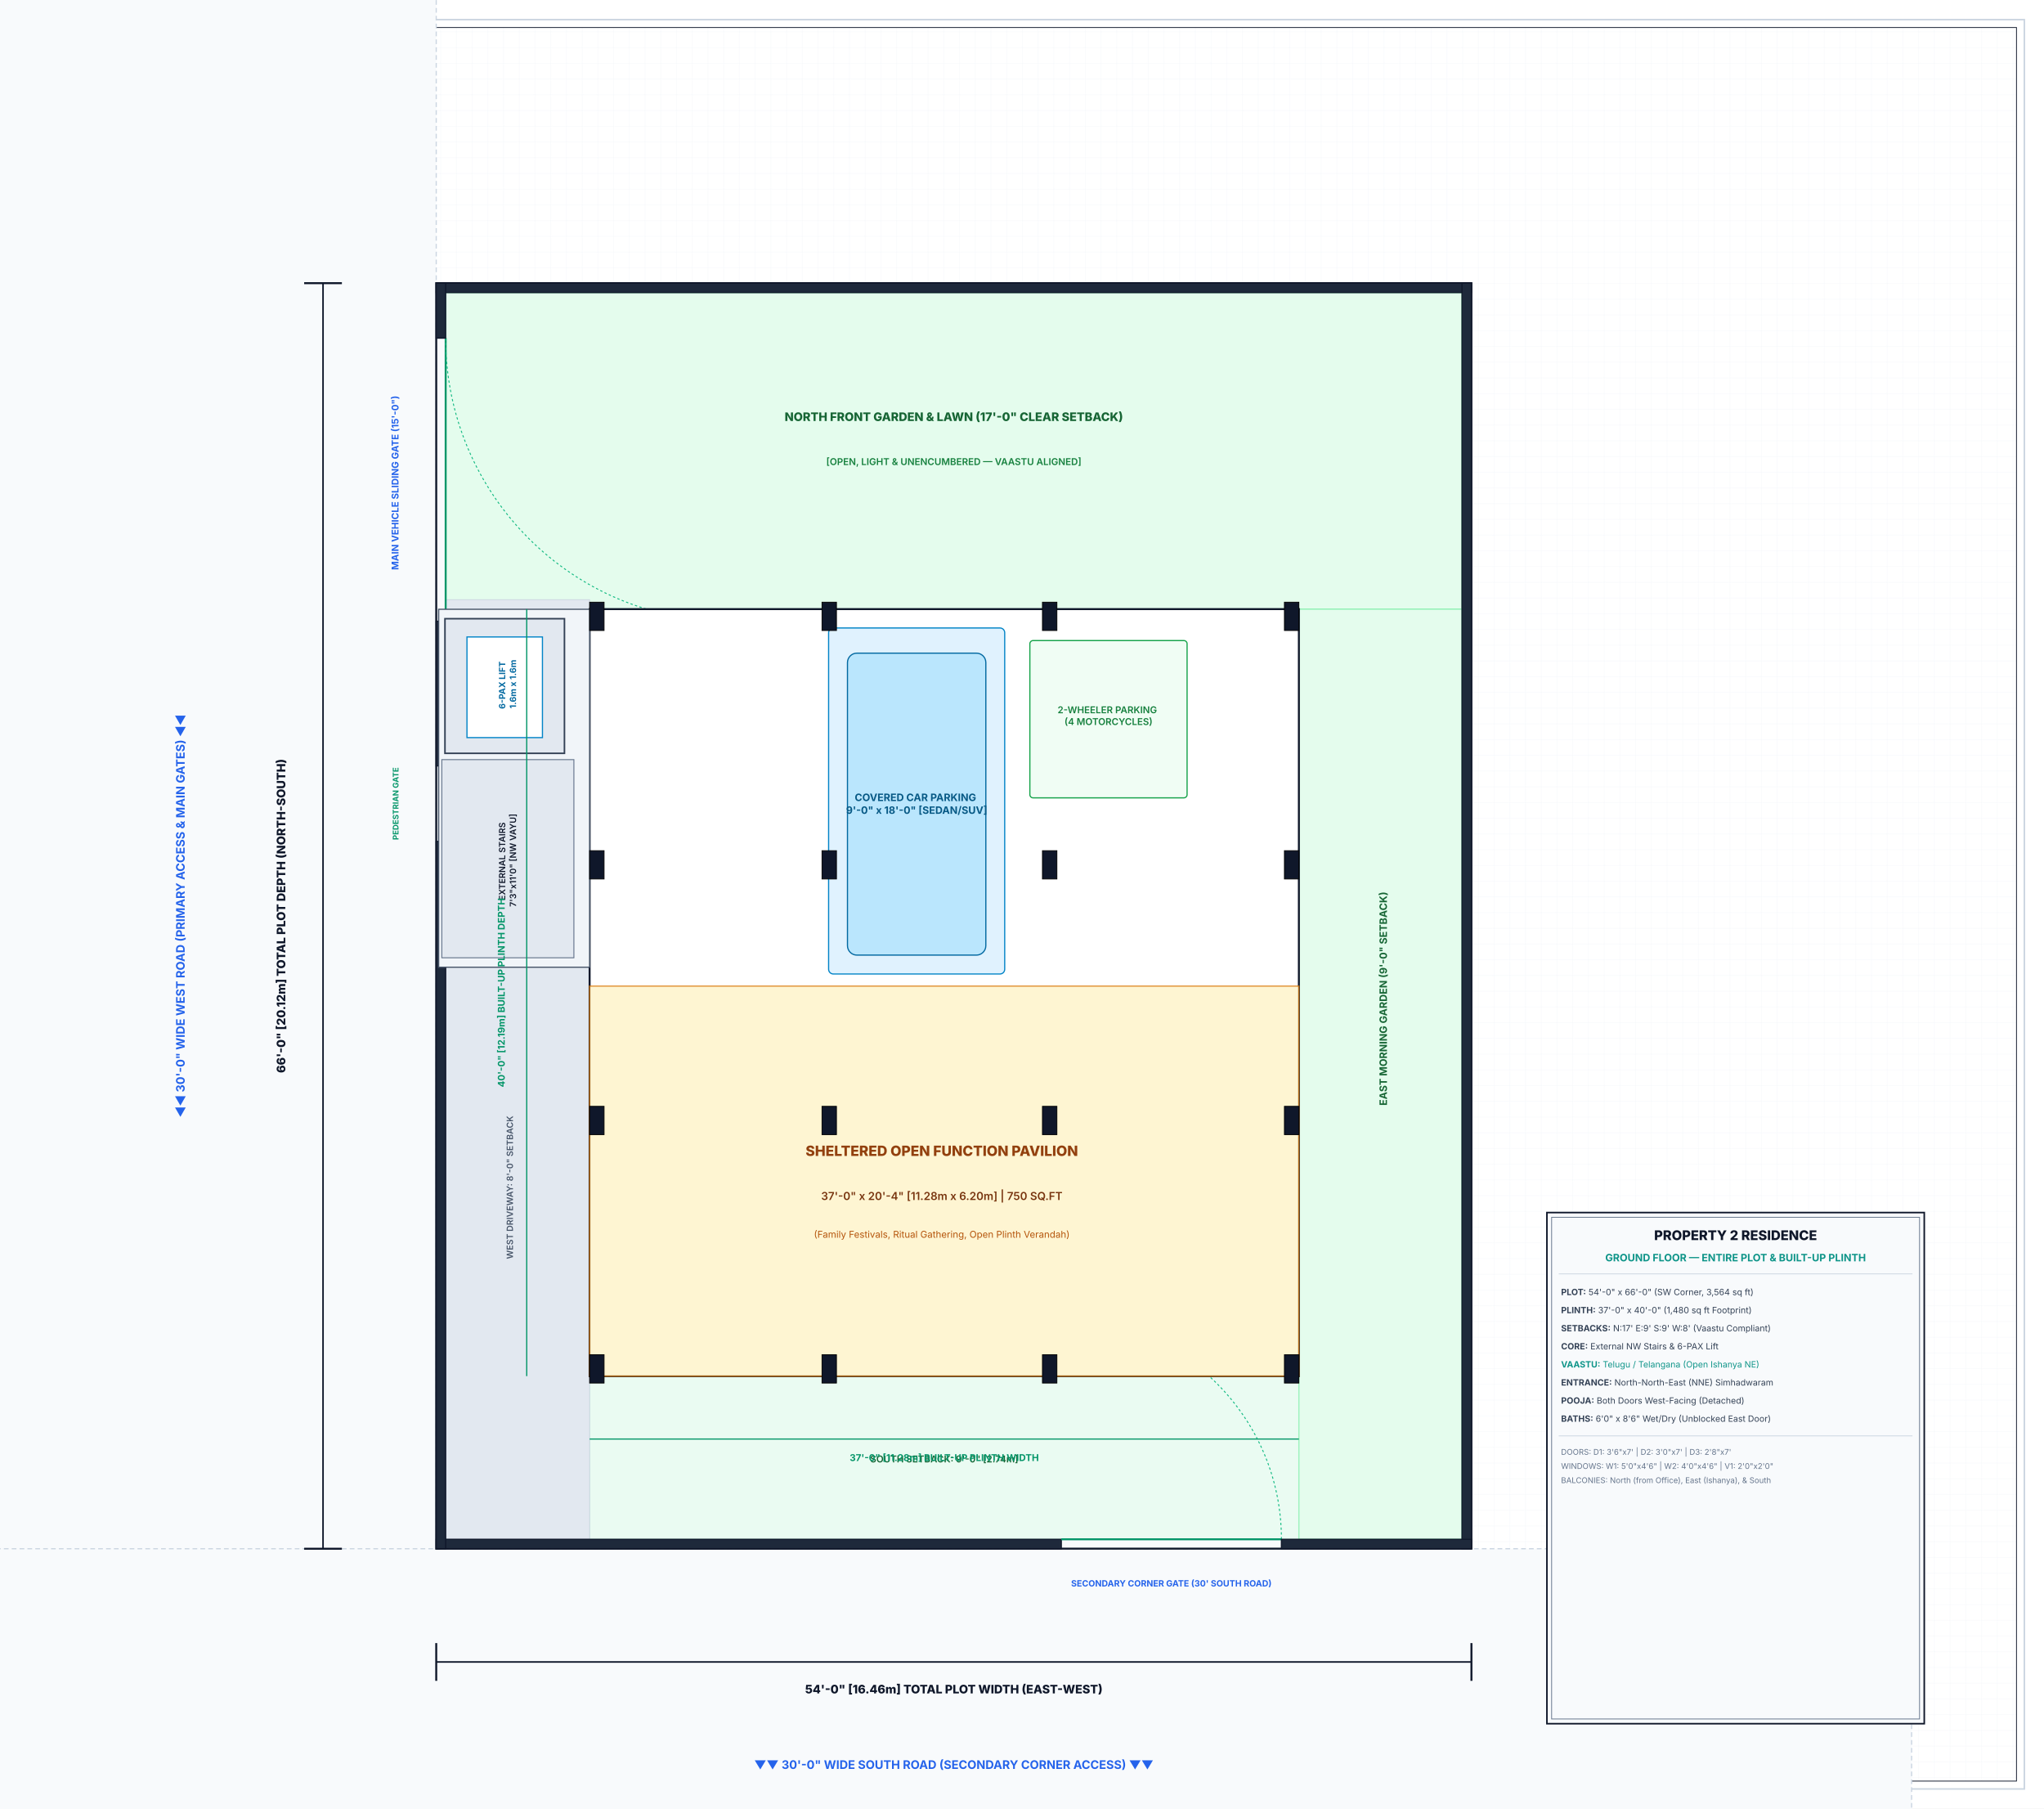
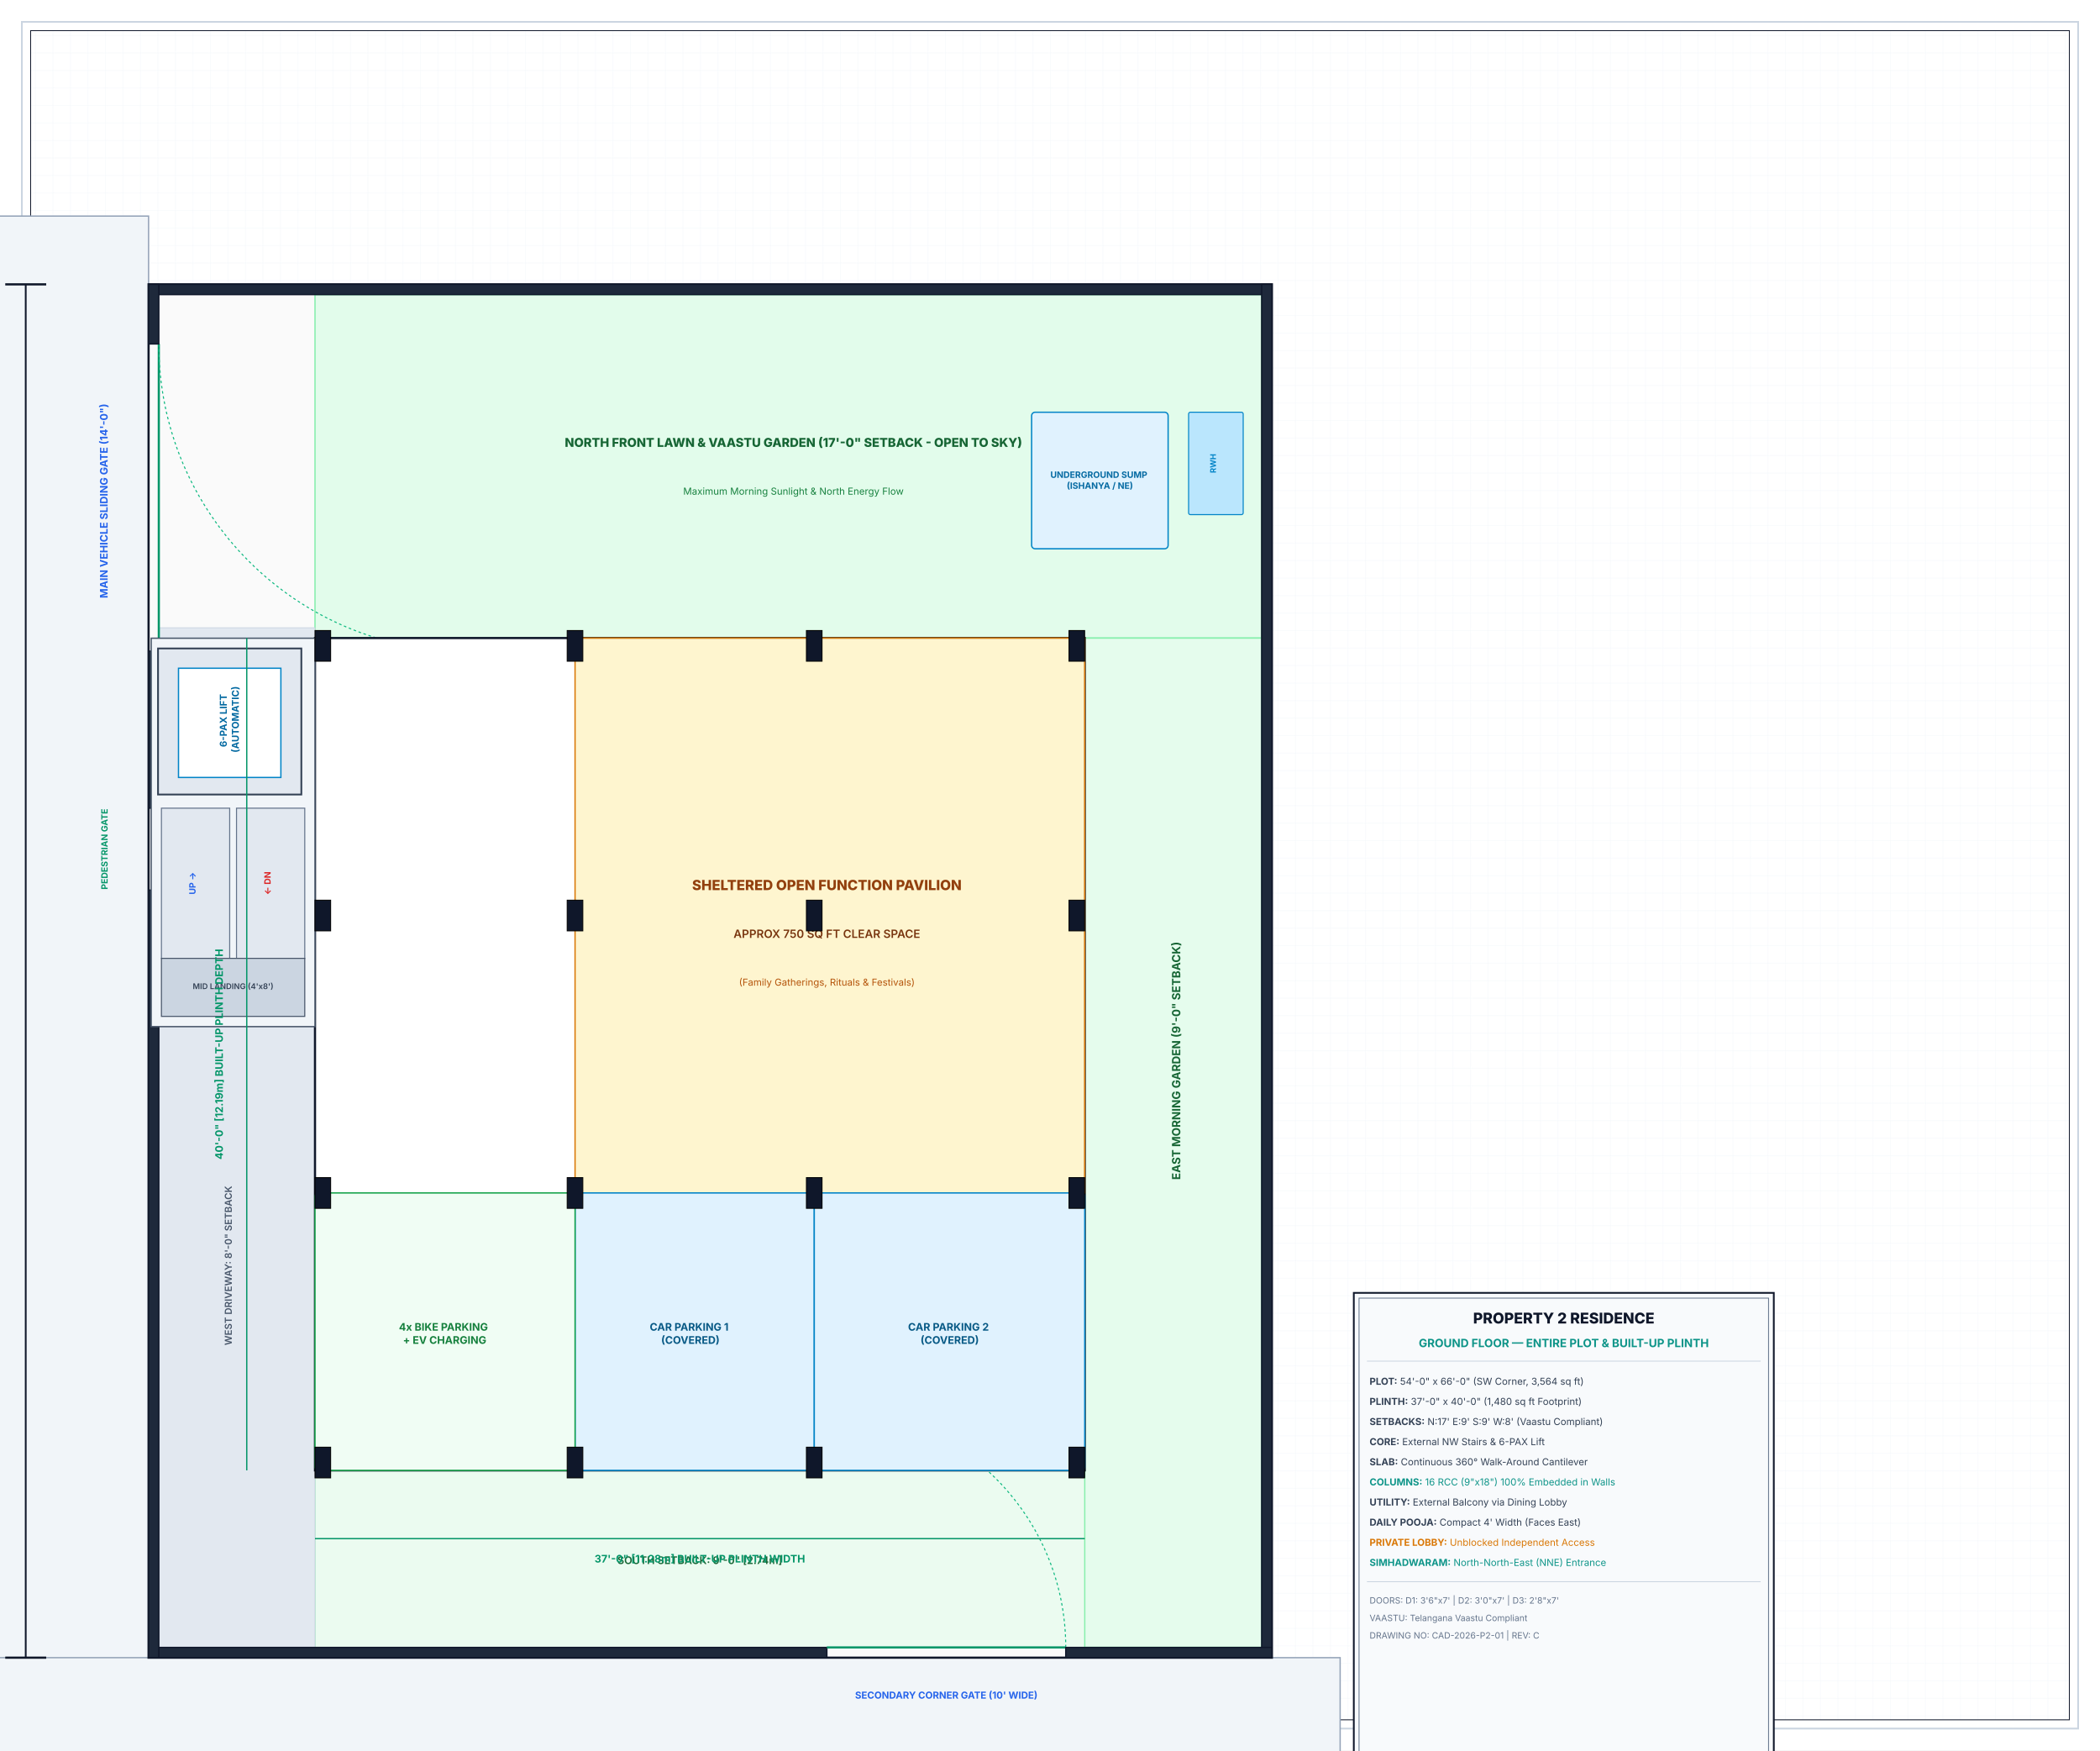
- <svg xmlns="http://www.w3.org/2000/svg" viewBox="0 0 2600 2300" width="2600" height="2300">
+ <svg xmlns="http://www.w3.org/2000/svg" viewBox="0 0 2400 2000" width="2400" height="2000">
  <defs>
    <pattern id="gridPattern" width="20" height="20" patternUnits="userSpaceOnUse">
      <path d="M 20 0 L 0 0 0 20" fill="none" stroke="#F1F5F9" stroke-width="0.8" />
    </pattern>
  </defs>
  <rect width="100%" height="100%" fill="#FFFFFF" />
-   <rect x="25" y="25" width="2550" height="2250" fill="none" stroke="#CBD5E1" stroke-width="2" />
-   <rect x="35" y="35" width="2530" height="2230" fill="url(#gridPattern)" stroke="#0F172A" stroke-width="1" />
+   <rect x="25" y="25" width="2350" height="1950" fill="none" stroke="#CBD5E1" stroke-width="2" />
+   <rect x="35" y="35" width="2330" height="1930" fill="url(#gridPattern)" stroke="#0F172A" stroke-width="1" />
  <g id="roads">
-     <rect x="-85.1" y="-119.9" width="640.0" height="2569.3" fill="#F8FAFC" stroke="#CBD5E1" stroke-width="1.5" rx="0" opacity="1.0" stroke-dasharray="6,4" />
-     <text x="234.9" y="1164.8" font-family="Inter, -apple-system, sans-serif" font-size="15" font-weight="700" fill="#2563EB" text-anchor="middle" transform="rotate(-90 234.9 1164.8)">◄◄ 30'-0" WIDE WEST ROAD (PRIMARY ACCESS &amp; MAIN GATES) ◄◄</text>
-     <rect x="-85.1" y="1969.5" width="2516.7" height="480.0" fill="#F8FAFC" stroke="#CBD5E1" stroke-width="1.5" rx="0" opacity="1.0" stroke-dasharray="6,4" />
-     <text x="1213.3" y="2249.5" font-family="Inter, -apple-system, sans-serif" font-size="15" font-weight="700" fill="#2563EB" text-anchor="middle">▼▼ 30'-0" WIDE SOUTH ROAD (SECONDARY CORNER ACCESS) ▼▼</text>
+     <rect x="-543.4" y="246.9" width="713.2" height="2217.7" rx="0" fill="#F1F5F9" stroke="#94A3B8" stroke-width="1.5" />
+     <text x="-181.2" y="1109.4" font-family="Inter, -apple-system, sans-serif" font-size="15" font-weight="700" fill="#475569" text-anchor="middle" transform="rotate(-90 -181.2 1109.4)">30'-0" WIDE WEST ROAD (PRIMARY ACCESS &amp; MAIN GATES)</text>
+     <rect x="-543.4" y="1894.0" width="2075.0" height="570.6" rx="0" fill="#F1F5F9" stroke="#94A3B8" stroke-width="1.5" />
+     <text x="811.7" y="2174.8" font-family="Inter, -apple-system, sans-serif" font-size="15" font-weight="700" fill="#475569" text-anchor="middle">24'-0" WIDE SOUTH ROAD (SECONDARY CORNER ACCESS)</text>
  </g>
  <g id="plot_boundary">
-     <rect x="554.9" y="360.1" width="1316.7" height="1609.3" fill="#F8FAFC" stroke="#0F172A" stroke-width="2.5" rx="0" opacity="1.0" />
+     <rect x="169.8" y="324.9" width="1283.8" height="1569.1" rx="0" fill="#FAFAFA" stroke="#0F172A" stroke-width="2.5" />
  </g>
-   <g id="gardens_and_driveway">
-     <rect x="566.9" y="372.1" width="1292.7" height="402.5" fill="#DCFCE7" stroke="#86EFAC" stroke-width="1.5" rx="0" opacity="0.7" />
-     <text x="1213.3" y="535.4" font-family="Inter, -apple-system, sans-serif" font-size="15" font-weight="800" fill="#166534" text-anchor="middle">NORTH FRONT GARDEN &amp; LAWN (17'-0" CLEAR SETBACK)</text>
-     <text x="1213.3" y="591.4" font-family="Inter, -apple-system, sans-serif" font-size="12" font-weight="600" fill="#15803D" text-anchor="middle">[OPEN, LIGHT &amp; UNENCUMBERED — VAASTU ALIGNED]</text>
-     <rect x="1652.2" y="774.6" width="207.5" height="1182.8" fill="#DCFCE7" stroke="#86EFAC" stroke-width="1.5" rx="0" opacity="0.7" />
-     <text x="1764.2" y="1270.0" font-family="Inter, -apple-system, sans-serif" font-size="13" font-weight="700" fill="#166534" text-anchor="middle" transform="rotate(-90 1764.2 1270.0)">EAST MORNING GARDEN (9'-0" SETBACK)</text>
-     <rect x="750.0" y="1750.0" width="902.2" height="207.5" fill="#DCFCE7" stroke="#86EFAC" stroke-width="1.0" rx="0" opacity="0.5" />
-     <text x="1201.1" y="1859.7" font-family="Inter, -apple-system, sans-serif" font-size="12" font-weight="600" fill="#166534" text-anchor="middle">SOUTH SETBACK: 9'-0" [2.74m]</text>
-     <rect x="566.9" y="762.6" width="183.1" height="1194.8" fill="#E2E8F0" stroke="#CBD5E1" stroke-width="1.0" rx="0" opacity="1.0" />
-     <text x="652.5" y="1510.0" font-family="Inter, -apple-system, sans-serif" font-size="11" font-weight="600" fill="#475569" text-anchor="middle" transform="rotate(-90 652.5 1510.0)">WEST DRIVEWAY: 8'-0" SETBACK</text>
+   <g id="setbacks">
+     <rect x="360.0" y="336.6" width="1081.9" height="392.5" rx="0" fill="#DCFCE7" stroke="#86EFAC" stroke-width="1.5" fill-opacity="0.8" />
+     <text x="906.8" y="510.6" font-family="Inter, -apple-system, sans-serif" font-size="14" font-weight="800" fill="#166534" text-anchor="middle">NORTH FRONT LAWN &amp; VAASTU GARDEN (17'-0" SETBACK - OPEN TO SKY)</text>
+     <text x="906.8" y="565.2" font-family="Inter, -apple-system, sans-serif" font-size="11" font-weight="normal" fill="#15803D" text-anchor="middle">Maximum Morning Sunlight &amp; North Energy Flow</text>
+     <rect x="1239.7" y="729.0" width="202.3" height="1153.2" rx="0" fill="#DCFCE7" stroke="#86EFAC" stroke-width="1.5" fill-opacity="0.7" />
+     <text x="1348.9" y="1212.0" font-family="Inter, -apple-system, sans-serif" font-size="13" font-weight="700" fill="#166534" text-anchor="middle" transform="rotate(-90 1348.9 1212.0)">EAST MORNING GARDEN (9'-0" SETBACK)</text>
+     <rect x="360.0" y="1680.0" width="879.7" height="202.3" rx="0" fill="#DCFCE7" stroke="#86EFAC" stroke-width="1.0" fill-opacity="0.5" />
+     <text x="799.8" y="1787.0" font-family="Inter, -apple-system, sans-serif" font-size="12" font-weight="600" fill="#166534" text-anchor="middle">SOUTH SETBACK: 9'-0" [2.74m]</text>
+     <rect x="181.5" y="717.3" width="178.5" height="1164.9" rx="0" fill="#E2E8F0" stroke="#CBD5E1" stroke-width="1.0" />
+     <text x="264.9" y="1446.0" font-family="Inter, -apple-system, sans-serif" font-size="11" font-weight="600" fill="#475569" text-anchor="middle" transform="rotate(-90 264.9 1446.0)">WEST DRIVEWAY: 8'-0" SETBACK</text>
  </g>
  <g id="compound_walls">
-     <rect x="554.9" y="360.1" width="1316.7" height="12.0" fill="#1E293B" stroke="#0F172A" stroke-width="1.5" rx="0" opacity="1.0" />
-     <rect x="1859.7" y="360.1" width="12.0" height="1609.3" fill="#1E293B" stroke="#0F172A" stroke-width="1.5" rx="0" opacity="1.0" />
-     <rect x="554.9" y="1957.5" width="795.1" height="12.0" fill="#1E293B" stroke="#0F172A" stroke-width="1.5" rx="0" opacity="1.0" />
-     <line x1="1350.0" y1="1957.5" x2="1630.0" y2="1957.5" stroke="#059669" stroke-width="2.5" />
-     <path d="M 1630.0 1957.5 A 280.0 280.0 0 0 0 1350.0 1677.5" fill="none" stroke="#10B981" stroke-width="1.2" stroke-dasharray="3,3" />
-     <text x="1490.0" y="2017.5" font-family="Inter, -apple-system, sans-serif" font-size="11" font-weight="700" fill="#2563EB" text-anchor="middle">SECONDARY CORNER GATE (30' SOUTH ROAD)</text>
-     <rect x="1630.0" y="1957.5" width="241.7" height="12.0" fill="#1E293B" stroke="#0F172A" stroke-width="1.5" rx="0" opacity="1.0" />
-     <rect x="554.9" y="1070.0" width="12.0" height="899.5" fill="#1E293B" stroke="#0F172A" stroke-width="1.5" rx="0" opacity="1.0" />
-     <line x1="566.9" y1="1070.0" x2="566.9" y2="974.0" stroke="#059669" stroke-width="2.5" />
-     <path d="M 566.9 974.0 A 96.0 96.0 0 0 0 662.9 1070.0" fill="none" stroke="#10B981" stroke-width="1.2" stroke-dasharray="3,3" />
-     <text x="506.9" y="1022.0" font-family="Inter, -apple-system, sans-serif" font-size="10" font-weight="700" fill="#059669" text-anchor="middle" transform="rotate(-90 506.9 1022.0)">PEDESTRIAN GATE</text>
-     <rect x="554.9" y="790.0" width="12.0" height="184.0" fill="#1E293B" stroke="#0F172A" stroke-width="1.5" rx="0" opacity="1.0" />
-     <line x1="566.9" y1="790.0" x2="566.9" y2="430.0" stroke="#059669" stroke-width="2.5" />
-     <path d="M 566.9 430.0 A 360.0 360.0 0 0 0 926.9 790.0" fill="none" stroke="#10B981" stroke-width="1.2" stroke-dasharray="3,3" />
-     <text x="506.9" y="614.0" font-family="Inter, -apple-system, sans-serif" font-size="12" font-weight="700" fill="#2563EB" text-anchor="middle" transform="rotate(-90 506.9 614.0)">MAIN VEHICLE SLIDING GATE (15'-0")</text>
-     <rect x="554.9" y="360.1" width="12.0" height="69.9" fill="#1E293B" stroke="#0F172A" stroke-width="1.5" rx="0" opacity="1.0" />
+     <rect x="169.8" y="324.9" width="1283.8" height="11.7" rx="0" fill="#1E293B" stroke="#0F172A" stroke-width="1.5" />
+     <rect x="1441.9" y="324.9" width="11.7" height="1569.1" rx="0" fill="#1E293B" stroke="#0F172A" stroke-width="1.5" />
+     <rect x="169.8" y="1882.3" width="775.2" height="11.7" rx="0" fill="#1E293B" stroke="#0F172A" stroke-width="1.5" />
+     <line x1="945.0" y1="1882.3" x2="1218.0" y2="1882.3" stroke="#059669" stroke-width="2.5" />
+     <path d="M 1218.0 1882.3 A 273.0 273.0 0 0 0 945.0 1609.3" fill="none" stroke="#10B981" stroke-width="1.2" stroke-dasharray="3,3" />
+     <text x="1081.5" y="1940.8" font-family="Inter, -apple-system, sans-serif" font-size="11" font-weight="700" fill="#2563EB" text-anchor="middle">SECONDARY CORNER GATE (10' WIDE)</text>
+     <rect x="1218.0" y="1882.3" width="235.6" height="11.7" rx="0" fill="#1E293B" stroke="#0F172A" stroke-width="1.5" />
+     <rect x="169.8" y="1017.0" width="11.7" height="877.0" rx="0" fill="#1E293B" stroke="#0F172A" stroke-width="1.5" />
+     <line x1="181.5" y1="1017.0" x2="181.5" y2="923.4" stroke="#059669" stroke-width="2.5" />
+     <path d="M 181.5 923.4 A 93.6 93.6 0 0 0 275.1 1017.0" fill="none" stroke="#10B981" stroke-width="1.2" stroke-dasharray="3,3" />
+     <text x="123.0" y="970.2" font-family="Inter, -apple-system, sans-serif" font-size="10" font-weight="700" fill="#059669" text-anchor="middle" transform="rotate(-90 123.0 970.2)">PEDESTRIAN GATE</text>
+     <rect x="169.8" y="744.0" width="11.7" height="179.4" rx="0" fill="#1E293B" stroke="#0F172A" stroke-width="1.5" />
+     <line x1="181.5" y1="744.0" x2="181.5" y2="393.0" stroke="#059669" stroke-width="2.5" />
+     <path d="M 181.5 393.0 A 351.0 351.0 0 0 0 532.5 744.0" fill="none" stroke="#10B981" stroke-width="1.2" stroke-dasharray="3,3" />
+     <text x="123.0" y="572.4" font-family="Inter, -apple-system, sans-serif" font-size="12" font-weight="700" fill="#2563EB" text-anchor="middle" transform="rotate(-90 123.0 572.4)">MAIN VEHICLE SLIDING GATE (14'-0")</text>
+     <rect x="169.8" y="324.9" width="11.7" height="68.1" rx="0" fill="#1E293B" stroke="#0F172A" stroke-width="1.5" />
  </g>
  <g id="plinth_builtup">
-     <rect x="750.0" y="774.6" width="902.2" height="975.4" fill="#FFFFFF" stroke="#0F172A" stroke-width="2.5" rx="0" opacity="1.0" />
-     <rect x="750.0" y="1254.0" width="902.2" height="496.0" fill="#FEF3C7" stroke="#D97706" stroke-width="1.5" rx="0" opacity="0.8" />
-     <text x="1198.0" y="1470.0" font-family="Inter, -apple-system, sans-serif" font-size="18" font-weight="800" fill="#92400E" text-anchor="middle">SHELTERED OPEN FUNCTION PAVILION</text>
-     <text x="1198.0" y="1526.0" font-family="Inter, -apple-system, sans-serif" font-size="14" font-weight="600" fill="#78350F" text-anchor="middle">37'-0" x 20'-4" [11.28m x 6.20m] | 750 SQ.FT</text>
-     <text x="1198.0" y="1574.0" font-family="Inter, -apple-system, sans-serif" font-size="12" font-weight="normal" fill="#B45309" text-anchor="middle">(Family Festivals, Ritual Gathering, Open Plinth Verandah)</text>
-     <rect x="1054.0" y="798.6" width="224.0" height="440.0" fill="#E0F2FE" stroke="#0284C7" stroke-width="1.5" rx="6" opacity="1.0" />
-     <rect x="1078.0" y="830.6" width="176.0" height="384.0" fill="#BAE6FD" stroke="#0369A1" stroke-width="1.5" rx="12" opacity="1.0" />
-     <text x="1166.0" y="1022.6" font-family="Inter, -apple-system, sans-serif" font-size="13" font-weight="700" fill="#075985" text-anchor="middle">
-       <tspan x="1166.0" dy="-0.3em">COVERED CAR PARKING</tspan>
-       <tspan x="1166.0" dy="1.25em">9'-0" x 18'-0" [SEDAN/SUV]</tspan>
+     <rect x="360.0" y="729.0" width="879.7" height="951.0" rx="0" fill="#FFFFFF" stroke="#0F172A" stroke-width="2.5" />
+     <rect x="657.2" y="729.0" width="582.5" height="634.0" rx="0" fill="#FEF3C7" stroke="#D97706" stroke-width="1.5" fill-opacity="0.85" />
+     <text x="945.0" y="1017.0" font-family="Inter, -apple-system, sans-serif" font-size="16" font-weight="800" fill="#92400E" text-anchor="middle">SHELTERED OPEN FUNCTION PAVILION</text>
+     <text x="945.0" y="1071.6" font-family="Inter, -apple-system, sans-serif" font-size="13" font-weight="600" fill="#78350F" text-anchor="middle">APPROX 750 SQ FT CLEAR SPACE</text>
+     <text x="945.0" y="1126.2" font-family="Inter, -apple-system, sans-serif" font-size="11" font-weight="normal" fill="#B45309" text-anchor="middle">(Family Gatherings, Rituals &amp; Festivals)</text>
+     <rect x="657.2" y="1363.0" width="273.4" height="317.0" rx="4" fill="#E0F2FE" stroke="#0284C7" stroke-width="1.5" />
+     <text x="789.0" y="1524.0" font-family="Inter, -apple-system, sans-serif" font-size="12" font-weight="700" fill="#075985" text-anchor="middle">
+       <tspan x="789.0" dy="-0.3em">CAR PARKING 1</tspan>
+       <tspan x="789.0" dy="1.25em">(COVERED)</tspan>
    </text>
-     <rect x="1310.0" y="814.6" width="200.0" height="200.0" fill="#F0FDF4" stroke="#16A34A" stroke-width="1.5" rx="4" opacity="1.0" />
-     <text x="1410.0" y="910.6" font-family="Inter, -apple-system, sans-serif" font-size="12" font-weight="600" fill="#15803D" text-anchor="middle">
-       <tspan x="1410.0" dy="-0.3em">2-WHEELER PARKING</tspan>
-       <tspan x="1410.0" dy="1.25em">(4 MOTORCYCLES)</tspan>
+     <rect x="930.6" y="1363.0" width="309.1" height="317.0" rx="4" fill="#E0F2FE" stroke="#0284C7" stroke-width="1.5" />
+     <text x="1085.4" y="1524.0" font-family="Inter, -apple-system, sans-serif" font-size="12" font-weight="700" fill="#075985" text-anchor="middle">
+       <tspan x="1085.4" dy="-0.3em">CAR PARKING 2</tspan>
+       <tspan x="1085.4" dy="1.25em">(COVERED)</tspan>
+     </text>
+     <rect x="360.0" y="1363.0" width="297.2" height="317.0" rx="4" fill="#F0FDF4" stroke="#16A34A" stroke-width="1.5" />
+     <text x="508.2" y="1524.0" font-family="Inter, -apple-system, sans-serif" font-size="12" font-weight="700" fill="#15803D" text-anchor="middle">
+       <tspan x="508.2" dy="-0.3em">4x BIKE PARKING</tspan>
+       <tspan x="508.2" dy="1.25em">+ EV CHARGING</tspan>
    </text>
  </g>
  <g id="external_core">
-     <rect x="558.0" y="774.8" width="192.0" height="455.2" fill="#F1F5F9" stroke="#475569" stroke-width="1.5" rx="0" opacity="1.0" />
-     <rect x="562.0" y="966.0" width="168.0" height="252.0" fill="#E2E8F0" stroke="#64748B" stroke-width="1.2" rx="0" opacity="1.0" />
-     <text x="646.0" y="1094.0" font-family="Inter, -apple-system, sans-serif" font-size="11" font-weight="600" fill="#0F172A" text-anchor="middle" transform="rotate(-90 646.0 1094.0)">
-       <tspan x="646.0" dy="-0.3em">EXTERNAL STAIRS</tspan>
-       <tspan x="646.0" dy="1.25em">7'3"x11'0" [NW VAYU]</tspan>
-     </text>
-     <rect x="566.0" y="786.8" width="152.0" height="171.2" fill="#E2E8F0" stroke="#334155" stroke-width="2.0" rx="0" opacity="1.0" />
-     <rect x="594.0" y="810.0" width="96.0" height="128.0" fill="#FFFFFF" stroke="#0284C7" stroke-width="1.5" rx="0" opacity="1.0" />
-     <text x="646.0" y="870.0" font-family="Inter, -apple-system, sans-serif" font-size="11" font-weight="700" fill="#0369A1" text-anchor="middle" transform="rotate(-90 646.0 870.0)">
-       <tspan x="646.0" dy="-0.3em">6-PAX LIFT</tspan>
-       <tspan x="646.0" dy="1.25em">1.6m x 1.6m</tspan>
+     <rect x="172.8" y="729.2" width="187.2" height="443.8" rx="0" fill="#F1F5F9" stroke="#475569" stroke-width="1.5" />
+     <rect x="184.5" y="923.4" width="78.0" height="171.6" rx="0" fill="#E2E8F0" stroke="#64748B" stroke-width="1.2" />
+     <rect x="270.3" y="923.4" width="78.0" height="171.6" rx="0" fill="#E2E8F0" stroke="#64748B" stroke-width="1.2" />
+     <rect x="184.5" y="1095.0" width="163.8" height="66.3" rx="0" fill="#CBD5E1" stroke="#475569" stroke-width="1.2" />
+     <text x="266.4" y="1130.1" font-family="Inter, -apple-system, sans-serif" font-size="9" font-weight="600" fill="#334155" text-anchor="middle">MID LANDING (4'x8')</text>
+     <text x="223.5" y="1009.2" font-family="Inter, -apple-system, sans-serif" font-size="10" font-weight="700" fill="#2563EB" text-anchor="middle" transform="rotate(-90 223.5 1009.2)">UP -&gt;</text>
+     <text x="309.3" y="1009.2" font-family="Inter, -apple-system, sans-serif" font-size="10" font-weight="700" fill="#DC2626" text-anchor="middle" transform="rotate(-90 309.3 1009.2)">&lt;- DN</text>
+     <rect x="180.6" y="740.9" width="163.8" height="166.9" rx="0" fill="#E2E8F0" stroke="#334155" stroke-width="2.0" />
+     <rect x="204.0" y="763.5" width="117.0" height="124.8" rx="0" fill="#FFFFFF" stroke="#0284C7" stroke-width="1.5" />
+     <text x="262.5" y="822.0" font-family="Inter, -apple-system, sans-serif" font-size="11" font-weight="700" fill="#0369A1" text-anchor="middle" transform="rotate(-90 262.5 822.0)">
+       <tspan x="262.5" dy="-0.3em">6-PAX LIFT</tspan>
+       <tspan x="262.5" dy="1.25em">(AUTOMATIC)</tspan>
    </text>
  </g>
  <g id="rcc_columns">
-     <rect x="750.0" y="1722.8" width="18.4" height="36.0" fill="#0F172A" stroke="#000000" stroke-width="1.0" rx="0" opacity="1.0" />
-     <rect x="750.0" y="1406.9" width="18.4" height="36.0" fill="#0F172A" stroke="#000000" stroke-width="1.0" rx="0" opacity="1.0" />
-     <rect x="750.0" y="1081.8" width="18.4" height="36.0" fill="#0F172A" stroke="#000000" stroke-width="1.0" rx="0" opacity="1.0" />
-     <rect x="750.0" y="765.8" width="18.4" height="36.0" fill="#0F172A" stroke="#000000" stroke-width="1.0" rx="0" opacity="1.0" />
-     <rect x="1045.6" y="1722.8" width="18.4" height="36.0" fill="#0F172A" stroke="#000000" stroke-width="1.0" rx="0" opacity="1.0" />
-     <rect x="1045.6" y="1406.9" width="18.4" height="36.0" fill="#0F172A" stroke="#000000" stroke-width="1.0" rx="0" opacity="1.0" />
-     <rect x="1045.6" y="1081.8" width="18.4" height="36.0" fill="#0F172A" stroke="#000000" stroke-width="1.0" rx="0" opacity="1.0" />
-     <rect x="1045.6" y="765.8" width="18.4" height="36.0" fill="#0F172A" stroke="#000000" stroke-width="1.0" rx="0" opacity="1.0" />
-     <rect x="1326.0" y="1722.8" width="18.4" height="36.0" fill="#0F172A" stroke="#000000" stroke-width="1.0" rx="0" opacity="1.0" />
-     <rect x="1326.0" y="1406.9" width="18.4" height="36.0" fill="#0F172A" stroke="#000000" stroke-width="1.0" rx="0" opacity="1.0" />
-     <rect x="1326.0" y="1081.8" width="18.4" height="36.0" fill="#0F172A" stroke="#000000" stroke-width="1.0" rx="0" opacity="1.0" />
-     <rect x="1326.0" y="765.8" width="18.4" height="36.0" fill="#0F172A" stroke="#000000" stroke-width="1.0" rx="0" opacity="1.0" />
-     <rect x="1633.8" y="1722.8" width="18.4" height="36.0" fill="#0F172A" stroke="#000000" stroke-width="1.0" rx="0" opacity="1.0" />
-     <rect x="1633.8" y="1406.9" width="18.4" height="36.0" fill="#0F172A" stroke="#000000" stroke-width="1.0" rx="0" opacity="1.0" />
-     <rect x="1633.8" y="1081.8" width="18.4" height="36.0" fill="#0F172A" stroke="#000000" stroke-width="1.0" rx="0" opacity="1.0" />
-     <rect x="1633.8" y="765.8" width="18.4" height="36.0" fill="#0F172A" stroke="#000000" stroke-width="1.0" rx="0" opacity="1.0" />
+     <rect x="360.0" y="1653.5" width="17.9" height="35.1" rx="0" fill="#0F172A" stroke="#000000" stroke-width="1.0" />
+     <rect x="360.0" y="1345.5" width="17.9" height="35.1" rx="0" fill="#0F172A" stroke="#000000" stroke-width="1.0" />
+     <rect x="360.0" y="1028.5" width="17.9" height="35.1" rx="0" fill="#0F172A" stroke="#000000" stroke-width="1.0" />
+     <rect x="360.0" y="720.4" width="17.9" height="35.1" rx="0" fill="#0F172A" stroke="#000000" stroke-width="1.0" />
+     <rect x="648.2" y="1653.5" width="17.9" height="35.1" rx="0" fill="#0F172A" stroke="#000000" stroke-width="1.0" />
+     <rect x="648.2" y="1345.5" width="17.9" height="35.1" rx="0" fill="#0F172A" stroke="#000000" stroke-width="1.0" />
+     <rect x="648.2" y="1028.5" width="17.9" height="35.1" rx="0" fill="#0F172A" stroke="#000000" stroke-width="1.0" />
+     <rect x="648.2" y="720.4" width="17.9" height="35.1" rx="0" fill="#0F172A" stroke="#000000" stroke-width="1.0" />
+     <rect x="921.6" y="1653.5" width="17.9" height="35.1" rx="0" fill="#0F172A" stroke="#000000" stroke-width="1.0" />
+     <rect x="921.6" y="1345.5" width="17.9" height="35.1" rx="0" fill="#0F172A" stroke="#000000" stroke-width="1.0" />
+     <rect x="921.6" y="1028.5" width="17.9" height="35.1" rx="0" fill="#0F172A" stroke="#000000" stroke-width="1.0" />
+     <rect x="921.6" y="720.4" width="17.9" height="35.1" rx="0" fill="#0F172A" stroke="#000000" stroke-width="1.0" />
+     <rect x="1221.7" y="1653.5" width="17.9" height="35.1" rx="0" fill="#0F172A" stroke="#000000" stroke-width="1.0" />
+     <rect x="1221.7" y="1345.5" width="17.9" height="35.1" rx="0" fill="#0F172A" stroke="#000000" stroke-width="1.0" />
+     <rect x="1221.7" y="1028.5" width="17.9" height="35.1" rx="0" fill="#0F172A" stroke="#000000" stroke-width="1.0" />
+     <rect x="1221.7" y="720.4" width="17.9" height="35.1" rx="0" fill="#0F172A" stroke="#000000" stroke-width="1.0" />
+   </g>
+   <g id="vaastu_water">
+     <rect x="1179.0" y="471.0" width="156.0" height="156.0" rx="4" fill="#E0F2FE" stroke="#0284C7" stroke-width="1.5" />
+     <text x="1257.0" y="549.0" font-family="Inter, -apple-system, sans-serif" font-size="10" font-weight="700" fill="#0369A1" text-anchor="middle">
+       <tspan x="1257.0" dy="-0.3em">UNDERGROUND SUMP</tspan>
+       <tspan x="1257.0" dy="1.25em">(ISHANYA / NE)</tspan>
+     </text>
+     <rect x="1358.4" y="471.0" width="62.4" height="117.0" rx="2" fill="#BAE6FD" stroke="#0284C7" stroke-width="1.2" />
+     <text x="1389.6" y="529.5" font-family="Inter, -apple-system, sans-serif" font-size="9" font-weight="700" fill="#0284C7" text-anchor="middle" transform="rotate(-90 1389.6 529.5)">RWH</text>
  </g>
  <g id="dimensions">
-     <line x1="554.9" y1="2113.5" x2="1871.7" y2="2113.5" stroke="#0F172A" stroke-width="2.0" />
-     <line x1="554.9" y1="2137.5" x2="554.9" y2="2089.5" stroke="#0F172A" stroke-width="2.5" />
-     <line x1="1871.7" y1="2137.5" x2="1871.7" y2="2089.5" stroke="#0F172A" stroke-width="2.5" />
-     <text x="1213.3" y="2153.5" font-family="Inter, -apple-system, sans-serif" font-size="15" font-weight="800" fill="#0F172A" text-anchor="middle">54'-0" [16.46m] TOTAL PLOT WIDTH (EAST-WEST)</text>
-     <line x1="410.9" y1="1969.5" x2="410.9" y2="360.1" stroke="#0F172A" stroke-width="2.0" />
-     <line x1="386.9" y1="1969.5" x2="434.9" y2="1969.5" stroke="#0F172A" stroke-width="2.5" />
-     <line x1="386.9" y1="360.1" x2="434.9" y2="360.1" stroke="#0F172A" stroke-width="2.5" />
-     <text x="362.9" y="1164.8" font-family="Inter, -apple-system, sans-serif" font-size="15" font-weight="800" fill="#0F172A" text-anchor="middle" transform="rotate(-90 362.9 1164.8)">66'-0" [20.12m] TOTAL PLOT DEPTH (NORTH-SOUTH)</text>
-     <line x1="750.0" y1="1830.0" x2="1652.2" y2="1830.0" stroke="#059669" stroke-width="1.5" />
-     <text x="1201.1" y="1858.0" font-family="Inter, -apple-system, sans-serif" font-size="12" font-weight="700" fill="#059669" text-anchor="middle">37'-0" [11.28m] BUILT-UP PLINTH WIDTH</text>
-     <line x1="670.0" y1="1750.0" x2="670.0" y2="774.6" stroke="#059669" stroke-width="1.5" />
-     <text x="642.0" y="1262.3" font-family="Inter, -apple-system, sans-serif" font-size="12" font-weight="700" fill="#059669" text-anchor="middle" transform="rotate(-90 642.0 1262.3)">40'-0" [12.19m] BUILT-UP PLINTH DEPTH</text>
+     <line x1="169.8" y1="2034.4" x2="1453.6" y2="2034.4" stroke="#0F172A" stroke-width="2.0" />
+     <line x1="169.8" y1="2057.8" x2="169.8" y2="2011.0" stroke="#0F172A" stroke-width="2.5" />
+     <line x1="1453.6" y1="2057.8" x2="1453.6" y2="2011.0" stroke="#0F172A" stroke-width="2.5" />
+     <text x="811.7" y="2073.4" font-family="Inter, -apple-system, sans-serif" font-size="15" font-weight="800" fill="#0F172A" text-anchor="middle">54'-0" [16.46m] TOTAL PLOT WIDTH (EAST-WEST)</text>
+     <line x1="29.4" y1="1894.0" x2="29.4" y2="324.9" stroke="#0F172A" stroke-width="2.0" />
+     <line x1="6.0" y1="1894.0" x2="52.8" y2="1894.0" stroke="#0F172A" stroke-width="2.5" />
+     <line x1="6.0" y1="324.9" x2="52.8" y2="324.9" stroke="#0F172A" stroke-width="2.5" />
+     <text x="-17.4" y="1109.4" font-family="Inter, -apple-system, sans-serif" font-size="15" font-weight="800" fill="#0F172A" text-anchor="middle" transform="rotate(-90 -17.4 1109.4)">66'-0" [20.12m] TOTAL PLOT DEPTH (NORTH-SOUTH)</text>
+     <line x1="360.0" y1="1758.0" x2="1239.7" y2="1758.0" stroke="#059669" stroke-width="1.5" />
+     <text x="799.8" y="1785.3" font-family="Inter, -apple-system, sans-serif" font-size="12" font-weight="700" fill="#059669" text-anchor="middle">37'-0" [11.28m] BUILT-UP PLINTH WIDTH</text>
+     <line x1="282.0" y1="1680.0" x2="282.0" y2="729.0" stroke="#059669" stroke-width="1.5" />
+     <text x="254.7" y="1204.5" font-family="Inter, -apple-system, sans-serif" font-size="12" font-weight="700" fill="#059669" text-anchor="middle" transform="rotate(-90 254.7 1204.5)">40'-0" [12.19m] BUILT-UP PLINTH DEPTH</text>
  </g>
  <g id="title_block">
-     <rect x="1967.7" y="1542.0" width="480.0" height="650.0" fill="#F8FAFC" stroke="#0F172A" stroke-width="2" />
-     <rect x="1973.7" y="1548.0" width="468.0" height="638.0" fill="none" stroke="#64748B" stroke-width="1" />
-     <text x="2207.7" y="1577.0" font-family="Inter, sans-serif" font-size="17" font-weight="800" fill="#0F172A" text-anchor="middle">PROPERTY 2 RESIDENCE</text>
-     <text x="2207.7" y="1604.0" font-family="Inter, sans-serif" font-size="13" font-weight="700" fill="#0D9488" text-anchor="middle">GROUND FLOOR — ENTIRE PLOT &amp; BUILT-UP PLINTH</text>
-     <line x1="1982.7" y1="1620.0" x2="2432.7" y2="1620.0" stroke="#CBD5E1" stroke-width="1" />
-     <text x="1985.7" y="1647.0" font-family="Inter, sans-serif" font-size="11" fill="#334155">
+     <rect x="1547.2" y="1477.2" width="480.0" height="650.0" fill="#F8FAFC" stroke="#0F172A" stroke-width="2" />
+     <rect x="1553.2" y="1483.2" width="468.0" height="638.0" fill="none" stroke="#64748B" stroke-width="1" />
+     <text x="1787.2" y="1512.2" font-family="Inter, sans-serif" font-size="17" font-weight="800" fill="#0F172A" text-anchor="middle">PROPERTY 2 RESIDENCE</text>
+     <text x="1787.2" y="1539.2" font-family="Inter, sans-serif" font-size="13" font-weight="700" fill="#0D9488" text-anchor="middle">GROUND FLOOR — ENTIRE PLOT &amp; BUILT-UP PLINTH</text>
+     <line x1="1562.2" y1="1555.2" x2="2012.2" y2="1555.2" stroke="#CBD5E1" stroke-width="1" />
+     <text x="1565.2" y="1582.2" font-family="Inter, sans-serif" font-size="11" fill="#334155">
      <tspan font-weight="700">PLOT:</tspan> 54'-0" x 66'-0" (SW Corner, 3,564 sq ft)</text>
-     <text x="1985.7" y="1670.0" font-family="Inter, sans-serif" font-size="11" fill="#334155">
+     <text x="1565.2" y="1605.2" font-family="Inter, sans-serif" font-size="11" fill="#334155">
      <tspan font-weight="700">PLINTH:</tspan> 37'-0" x 40'-0" (1,480 sq ft Footprint)</text>
-     <text x="1985.7" y="1693.0" font-family="Inter, sans-serif" font-size="11" fill="#334155">
+     <text x="1565.2" y="1628.2" font-family="Inter, sans-serif" font-size="11" fill="#334155">
      <tspan font-weight="700">SETBACKS:</tspan> N:17' E:9' S:9' W:8' (Vaastu Compliant)</text>
-     <text x="1985.7" y="1716.0" font-family="Inter, sans-serif" font-size="11" fill="#334155">
+     <text x="1565.2" y="1651.2" font-family="Inter, sans-serif" font-size="11" fill="#334155">
      <tspan font-weight="700">CORE:</tspan> External NW Stairs &amp; 6-PAX Lift</text>
-     <text x="1985.7" y="1739.0" font-family="Inter, sans-serif" font-size="11" fill="#0D9488">
-       <tspan font-weight="700">VAASTU:</tspan> Telugu / Telangana (Open Ishanya NE)</text>
-     <text x="1985.7" y="1762.0" font-family="Inter, sans-serif" font-size="11" fill="#334155">
-       <tspan font-weight="700">ENTRANCE:</tspan> North-North-East (NNE) Simhadwaram</text>
-     <text x="1985.7" y="1785.0" font-family="Inter, sans-serif" font-size="11" fill="#334155">
-       <tspan font-weight="700">POOJA:</tspan> Both Doors West-Facing (Detached)</text>
-     <text x="1985.7" y="1808.0" font-family="Inter, sans-serif" font-size="11" fill="#334155">
-       <tspan font-weight="700">BATHS:</tspan> 6'0" x 8'6" Wet/Dry (Unblocked East Door)</text>
-     <line x1="1982.7" y1="1826.0" x2="2432.7" y2="1826.0" stroke="#CBD5E1" stroke-width="1" />
-     <text x="1985.7" y="1850.0" font-family="Inter, sans-serif" font-size="10" fill="#64748B">DOORS: D1: 3'6"x7' | D2: 3'0"x7' | D3: 2'8"x7'</text>
-     <text x="1985.7" y="1868.0" font-family="Inter, sans-serif" font-size="10" fill="#64748B">WINDOWS: W1: 5'0"x4'6" | W2: 4'0"x4'6" | V1: 2'0"x2'0"</text>
-     <text x="1985.7" y="1886.0" font-family="Inter, sans-serif" font-size="10" fill="#64748B">BALCONIES: North (from Office), East (Ishanya), &amp; South</text>
+     <text x="1565.2" y="1674.2" font-family="Inter, sans-serif" font-size="11" fill="#334155">
+       <tspan font-weight="700">SLAB:</tspan> Continuous 360° Walk-Around Cantilever</text>
+     <text x="1565.2" y="1697.2" font-family="Inter, sans-serif" font-size="11" fill="#0D9488">
+       <tspan font-weight="700">COLUMNS:</tspan> 16 RCC (9"x18") 100% Embedded in Walls</text>
+     <text x="1565.2" y="1720.2" font-family="Inter, sans-serif" font-size="11" fill="#334155">
+       <tspan font-weight="700">UTILITY:</tspan> External Balcony via Dining Lobby</text>
+     <text x="1565.2" y="1743.2" font-family="Inter, sans-serif" font-size="11" fill="#334155">
+       <tspan font-weight="700">DAILY POOJA:</tspan> Compact 4' Width (Faces East)</text>
+     <text x="1565.2" y="1766.2" font-family="Inter, sans-serif" font-size="11" fill="#D97706">
+       <tspan font-weight="700">PRIVATE LOBBY:</tspan> Unblocked Independent Access</text>
+     <text x="1565.2" y="1789.2" font-family="Inter, sans-serif" font-size="11" fill="#0D9488">
+       <tspan font-weight="700">SIMHADWARAM:</tspan> North-North-East (NNE) Entrance</text>
+     <line x1="1562.2" y1="1807.2" x2="2012.2" y2="1807.2" stroke="#CBD5E1" stroke-width="1" />
+     <text x="1565.2" y="1832.2" font-family="Inter, sans-serif" font-size="10" fill="#64748B">DOORS: D1: 3'6"x7' | D2: 3'0"x7' | D3: 2'8"x7'</text>
+     <text x="1565.2" y="1852.2" font-family="Inter, sans-serif" font-size="10" fill="#64748B">VAASTU: Telangana Vaastu Compliant</text>
+     <text x="1565.2" y="1872.2" font-family="Inter, sans-serif" font-size="10" fill="#64748B">DRAWING NO: CAD-2026-P2-01 | REV: C</text>
  </g>
</svg>
